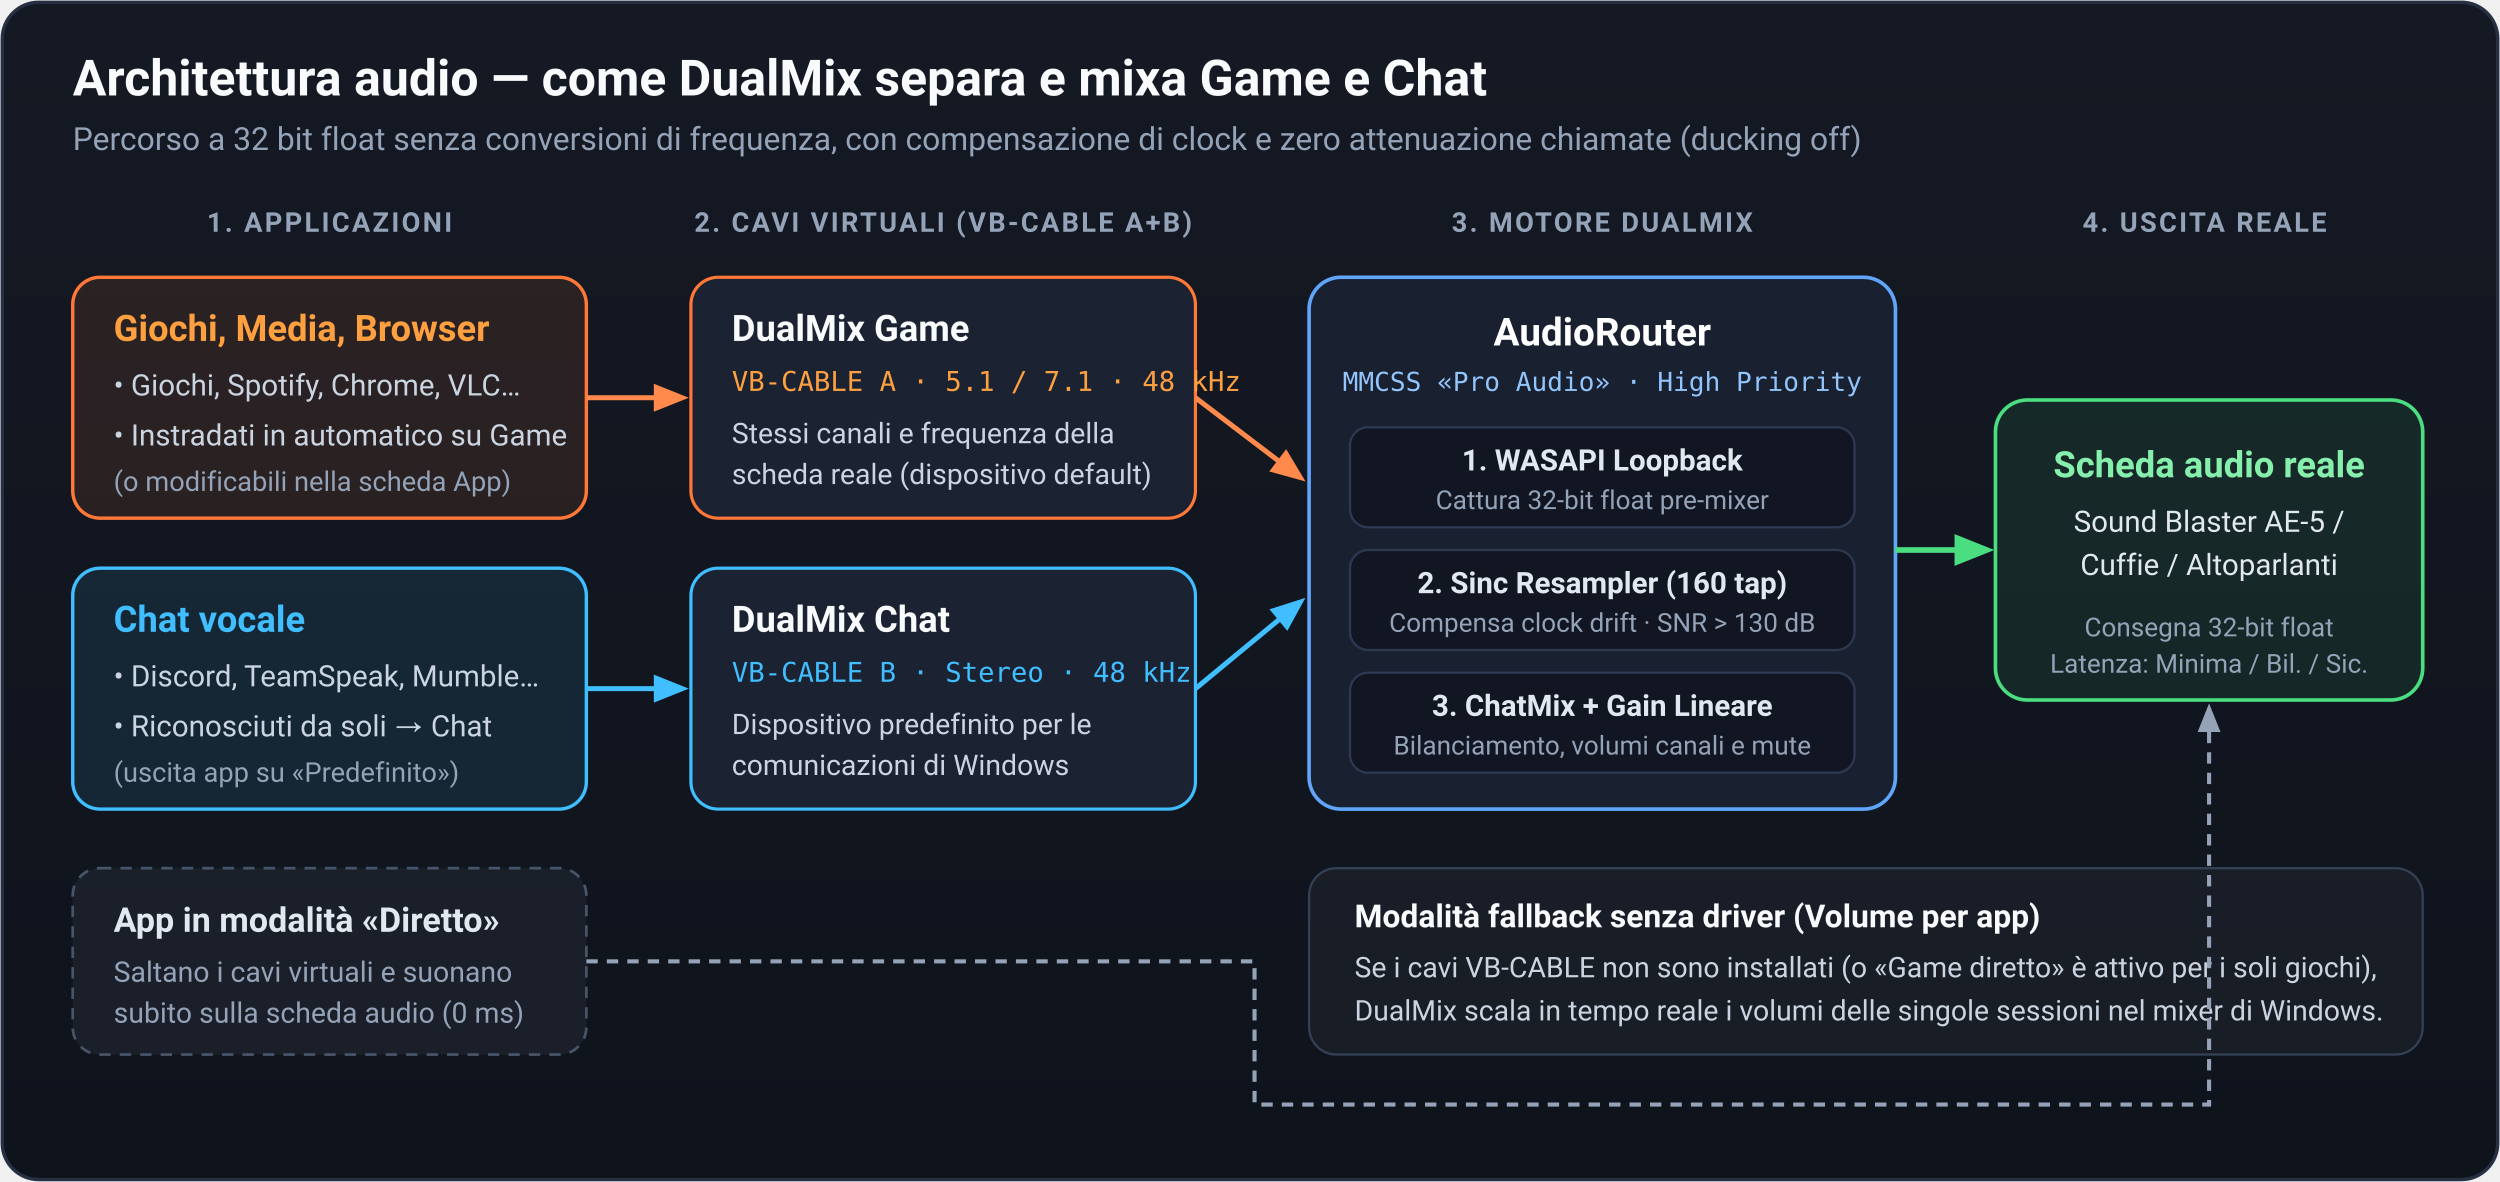
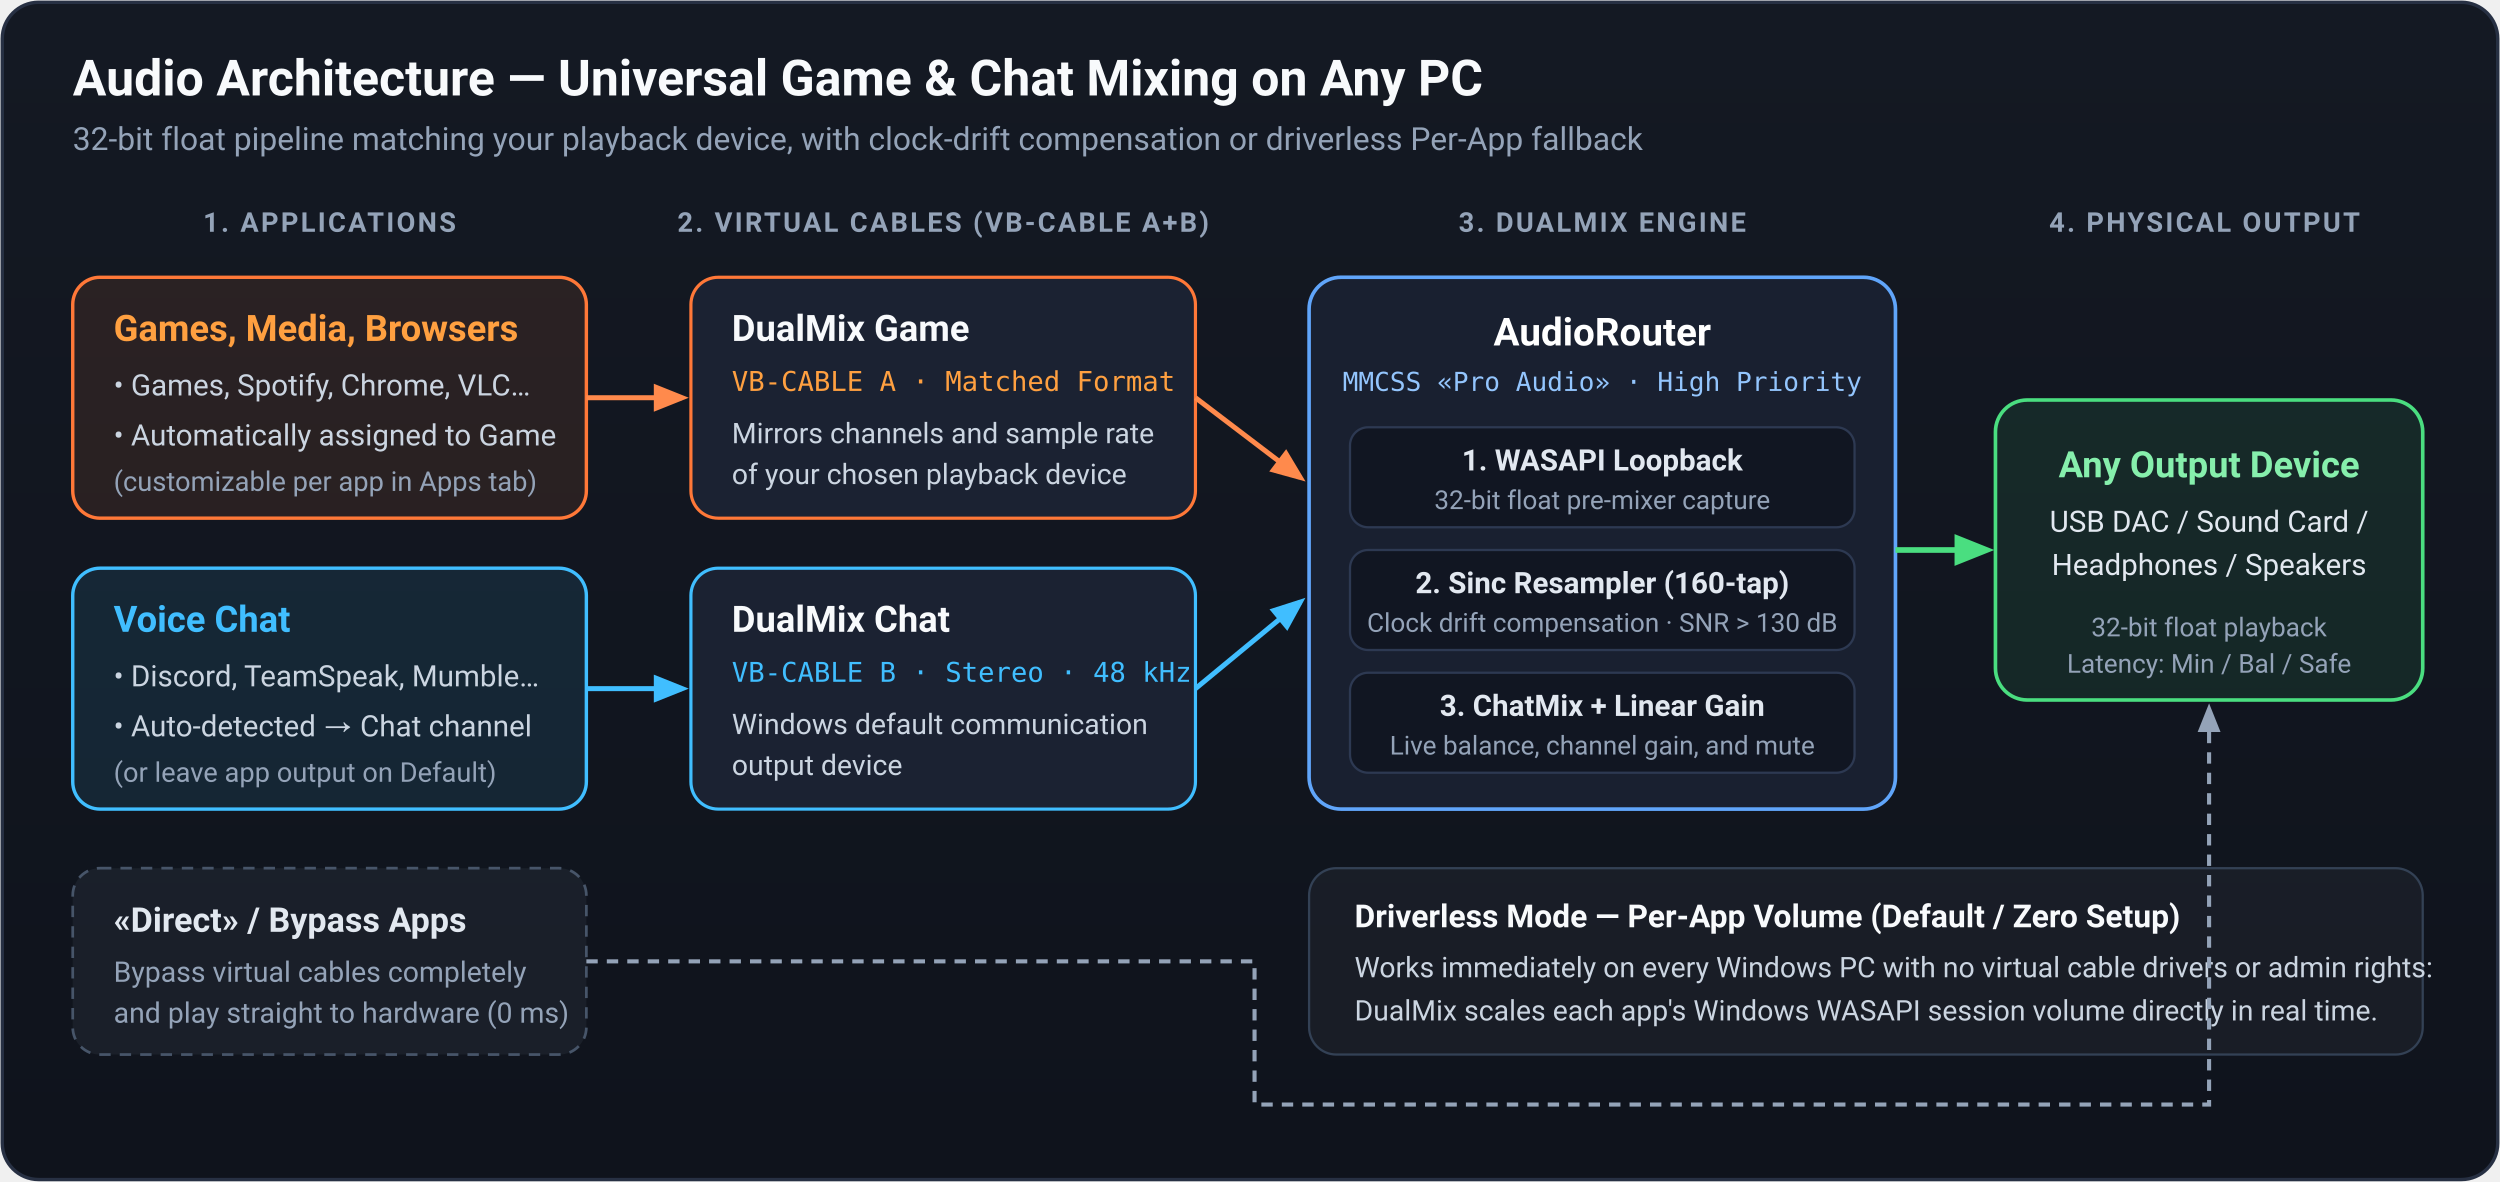
<svg xmlns="http://www.w3.org/2000/svg" viewBox="0 0 1100 520" width="1100" height="520" role="img">
  <defs>
    <linearGradient id="panelBg" x1="0" y1="0" x2="0" y2="1">
      <stop offset="0%" stop-color="#141923" />
      <stop offset="100%" stop-color="#0f131c" />
    </linearGradient>
    <marker id="arrowOrange" viewBox="0 0 10 10" refX="8" refY="5" markerWidth="7" markerHeight="7" orient="auto-start-reverse">
      <path d="M 0 1 L 10 5 L 0 9 z" fill="#ff8a4c" />
    </marker>
    <marker id="arrowBlue" viewBox="0 0 10 10" refX="8" refY="5" markerWidth="7" markerHeight="7" orient="auto-start-reverse">
      <path d="M 0 1 L 10 5 L 0 9 z" fill="#40beff" />
    </marker>
    <marker id="arrowGray" viewBox="0 0 10 10" refX="8" refY="5" markerWidth="7" markerHeight="7" orient="auto-start-reverse">
      <path d="M 0 1 L 10 5 L 0 9 z" fill="#94a3b8" />
    </marker>
    <marker id="arrowGreen" viewBox="0 0 10 10" refX="8" refY="5" markerWidth="7" markerHeight="7" orient="auto-start-reverse">
      <path d="M 0 1 L 10 5 L 0 9 z" fill="#4ade80" />
    </marker>
  </defs>
  <rect x="1" y="1" width="1098" height="518" rx="16" fill="url(#panelBg)" stroke="#273043" stroke-width="1.5" />
-   <text x="32" y="42" fill="#f8fafc" font-family="Segoe UI, -apple-system, BlinkMacSystemFont, Roboto, Helvetica, Arial, sans-serif" font-size="22" font-weight="700">Architettura audio — come DualMix separa e mixa Game e Chat</text>
-   <text x="32" y="66" fill="#94a3b8" font-family="Segoe UI, -apple-system, BlinkMacSystemFont, Roboto, Helvetica, Arial, sans-serif" font-size="14">Percorso a 32 bit float senza conversioni di frequenza, con compensazione di clock e zero attenuazione chiamate (ducking off)</text>
-   <text x="145" y="102" fill="#94a3b8" font-family="Segoe UI, -apple-system, BlinkMacSystemFont, Roboto, Helvetica, Arial, sans-serif" font-size="12" font-weight="700" text-anchor="middle" letter-spacing="1">1. APPLICAZIONI</text>
-   <text x="415" y="102" fill="#94a3b8" font-family="Segoe UI, -apple-system, BlinkMacSystemFont, Roboto, Helvetica, Arial, sans-serif" font-size="12" font-weight="700" text-anchor="middle" letter-spacing="1">2. CAVI VIRTUALI (VB-CABLE A+B)</text>
-   <text x="705" y="102" fill="#94a3b8" font-family="Segoe UI, -apple-system, BlinkMacSystemFont, Roboto, Helvetica, Arial, sans-serif" font-size="12" font-weight="700" text-anchor="middle" letter-spacing="1">3. MOTORE DUALMIX</text>
-   <text x="970" y="102" fill="#94a3b8" font-family="Segoe UI, -apple-system, BlinkMacSystemFont, Roboto, Helvetica, Arial, sans-serif" font-size="12" font-weight="700" text-anchor="middle" letter-spacing="1">4. USCITA REALE</text>
+   <text x="32" y="42" fill="#f8fafc" font-family="Segoe UI, -apple-system, BlinkMacSystemFont, Roboto, Helvetica, Arial, sans-serif" font-size="22" font-weight="700">Audio Architecture — Universal Game &amp; Chat Mixing on Any PC</text>
+   <text x="32" y="66" fill="#94a3b8" font-family="Segoe UI, -apple-system, BlinkMacSystemFont, Roboto, Helvetica, Arial, sans-serif" font-size="14">32-bit float pipeline matching your playback device, with clock-drift compensation or driverless Per-App fallback</text>
+   <text x="145" y="102" fill="#94a3b8" font-family="Segoe UI, -apple-system, BlinkMacSystemFont, Roboto, Helvetica, Arial, sans-serif" font-size="12" font-weight="700" text-anchor="middle" letter-spacing="1">1. APPLICATIONS</text>
+   <text x="415" y="102" fill="#94a3b8" font-family="Segoe UI, -apple-system, BlinkMacSystemFont, Roboto, Helvetica, Arial, sans-serif" font-size="12" font-weight="700" text-anchor="middle" letter-spacing="1">2. VIRTUAL CABLES (VB-CABLE A+B)</text>
+   <text x="705" y="102" fill="#94a3b8" font-family="Segoe UI, -apple-system, BlinkMacSystemFont, Roboto, Helvetica, Arial, sans-serif" font-size="12" font-weight="700" text-anchor="middle" letter-spacing="1">3. DUALMIX ENGINE</text>
+   <text x="970" y="102" fill="#94a3b8" font-family="Segoe UI, -apple-system, BlinkMacSystemFont, Roboto, Helvetica, Arial, sans-serif" font-size="12" font-weight="700" text-anchor="middle" letter-spacing="1">4. PHYSICAL OUTPUT</text>
  <rect x="32" y="122" width="226" height="106" rx="12" fill="#ff7838" fill-opacity="0.10" stroke="#ff7838" stroke-width="1.5" />
-   <text x="50" y="150" fill="#ffa040" font-family="Segoe UI, -apple-system, BlinkMacSystemFont, Roboto, Helvetica, Arial, sans-serif" font-size="16" font-weight="700">Giochi, Media, Browser</text>
-   <text x="50" y="174" fill="#cbd5e1" font-family="Segoe UI, -apple-system, BlinkMacSystemFont, Roboto, Helvetica, Arial, sans-serif" font-size="13">• Giochi, Spotify, Chrome, VLC…</text>
-   <text x="50" y="196" fill="#cbd5e1" font-family="Segoe UI, -apple-system, BlinkMacSystemFont, Roboto, Helvetica, Arial, sans-serif" font-size="13">• Instradati in automatico su Game</text>
-   <text x="50" y="216" fill="#94a3b8" font-family="Segoe UI, -apple-system, BlinkMacSystemFont, Roboto, Helvetica, Arial, sans-serif" font-size="12">(o modificabili nella scheda App)</text>
+   <text x="50" y="150" fill="#ffa040" font-family="Segoe UI, -apple-system, BlinkMacSystemFont, Roboto, Helvetica, Arial, sans-serif" font-size="16" font-weight="700">Games, Media, Browsers</text>
+   <text x="50" y="174" fill="#cbd5e1" font-family="Segoe UI, -apple-system, BlinkMacSystemFont, Roboto, Helvetica, Arial, sans-serif" font-size="13">• Games, Spotify, Chrome, VLC…</text>
+   <text x="50" y="196" fill="#cbd5e1" font-family="Segoe UI, -apple-system, BlinkMacSystemFont, Roboto, Helvetica, Arial, sans-serif" font-size="13">• Automatically assigned to Game</text>
+   <text x="50" y="216" fill="#94a3b8" font-family="Segoe UI, -apple-system, BlinkMacSystemFont, Roboto, Helvetica, Arial, sans-serif" font-size="12">(customizable per app in Apps tab)</text>
  <rect x="32" y="250" width="226" height="106" rx="12" fill="#40beff" fill-opacity="0.10" stroke="#40beff" stroke-width="1.5" />
-   <text x="50" y="278" fill="#40beff" font-family="Segoe UI, -apple-system, BlinkMacSystemFont, Roboto, Helvetica, Arial, sans-serif" font-size="16" font-weight="700">Chat vocale</text>
+   <text x="50" y="278" fill="#40beff" font-family="Segoe UI, -apple-system, BlinkMacSystemFont, Roboto, Helvetica, Arial, sans-serif" font-size="16" font-weight="700">Voice Chat</text>
  <text x="50" y="302" fill="#cbd5e1" font-family="Segoe UI, -apple-system, BlinkMacSystemFont, Roboto, Helvetica, Arial, sans-serif" font-size="13">• Discord, TeamSpeak, Mumble…</text>
-   <text x="50" y="324" fill="#cbd5e1" font-family="Segoe UI, -apple-system, BlinkMacSystemFont, Roboto, Helvetica, Arial, sans-serif" font-size="13">• Riconosciuti da soli → Chat</text>
-   <text x="50" y="344" fill="#94a3b8" font-family="Segoe UI, -apple-system, BlinkMacSystemFont, Roboto, Helvetica, Arial, sans-serif" font-size="12">(uscita app su «Predefinito»)</text>
+   <text x="50" y="324" fill="#cbd5e1" font-family="Segoe UI, -apple-system, BlinkMacSystemFont, Roboto, Helvetica, Arial, sans-serif" font-size="13">• Auto-detected → Chat channel</text>
+   <text x="50" y="344" fill="#94a3b8" font-family="Segoe UI, -apple-system, BlinkMacSystemFont, Roboto, Helvetica, Arial, sans-serif" font-size="12">(or leave app output on Default)</text>
  <rect x="32" y="382" width="226" height="82" rx="12" fill="#94a3b8" fill-opacity="0.08" stroke="#475569" stroke-width="1.2" stroke-dasharray="5,4" />
-   <text x="50" y="410" fill="#e2e8f0" font-family="Segoe UI, -apple-system, BlinkMacSystemFont, Roboto, Helvetica, Arial, sans-serif" font-size="15" font-weight="600">App in modalità «Diretto»</text>
-   <text x="50" y="432" fill="#94a3b8" font-family="Segoe UI, -apple-system, BlinkMacSystemFont, Roboto, Helvetica, Arial, sans-serif" font-size="12.5">Saltano i cavi virtuali e suonano</text>
-   <text x="50" y="450" fill="#94a3b8" font-family="Segoe UI, -apple-system, BlinkMacSystemFont, Roboto, Helvetica, Arial, sans-serif" font-size="12.5">subito sulla scheda audio (0 ms)</text>
+   <text x="50" y="410" fill="#e2e8f0" font-family="Segoe UI, -apple-system, BlinkMacSystemFont, Roboto, Helvetica, Arial, sans-serif" font-size="15" font-weight="600">«Direct» / Bypass Apps</text>
+   <text x="50" y="432" fill="#94a3b8" font-family="Segoe UI, -apple-system, BlinkMacSystemFont, Roboto, Helvetica, Arial, sans-serif" font-size="12.5">Bypass virtual cables completely</text>
+   <text x="50" y="450" fill="#94a3b8" font-family="Segoe UI, -apple-system, BlinkMacSystemFont, Roboto, Helvetica, Arial, sans-serif" font-size="12.5">and play straight to hardware (0 ms)</text>
  <rect x="304" y="122" width="222" height="106" rx="12" fill="#1b2232" stroke="#ff7838" stroke-width="1.4" />
  <text x="322" y="150" fill="#f8fafc" font-family="Segoe UI, -apple-system, BlinkMacSystemFont, Roboto, Helvetica, Arial, sans-serif" font-size="16" font-weight="700">DualMix Game</text>
-   <text x="322" y="172" fill="#ffa040" font-family="Cascadia Mono, Consolas, ui-monospace, SFMono-Regular, Menlo, monospace" font-size="12">VB-CABLE A · 5.1 / 7.1 · 48 kHz</text>
-   <text x="322" y="195" fill="#cbd5e1" font-family="Segoe UI, -apple-system, BlinkMacSystemFont, Roboto, Helvetica, Arial, sans-serif" font-size="12.5">Stessi canali e frequenza della</text>
-   <text x="322" y="213" fill="#cbd5e1" font-family="Segoe UI, -apple-system, BlinkMacSystemFont, Roboto, Helvetica, Arial, sans-serif" font-size="12.5">scheda reale (dispositivo default)</text>
+   <text x="322" y="172" fill="#ffa040" font-family="Cascadia Mono, Consolas, ui-monospace, SFMono-Regular, Menlo, monospace" font-size="12">VB-CABLE A · Matched Format</text>
+   <text x="322" y="195" fill="#cbd5e1" font-family="Segoe UI, -apple-system, BlinkMacSystemFont, Roboto, Helvetica, Arial, sans-serif" font-size="12.5">Mirrors channels and sample rate</text>
+   <text x="322" y="213" fill="#cbd5e1" font-family="Segoe UI, -apple-system, BlinkMacSystemFont, Roboto, Helvetica, Arial, sans-serif" font-size="12.5">of your chosen playback device</text>
  <rect x="304" y="250" width="222" height="106" rx="12" fill="#1b2232" stroke="#40beff" stroke-width="1.4" />
  <text x="322" y="278" fill="#f8fafc" font-family="Segoe UI, -apple-system, BlinkMacSystemFont, Roboto, Helvetica, Arial, sans-serif" font-size="16" font-weight="700">DualMix Chat</text>
  <text x="322" y="300" fill="#40beff" font-family="Cascadia Mono, Consolas, ui-monospace, SFMono-Regular, Menlo, monospace" font-size="12">VB-CABLE B · Stereo · 48 kHz</text>
-   <text x="322" y="323" fill="#cbd5e1" font-family="Segoe UI, -apple-system, BlinkMacSystemFont, Roboto, Helvetica, Arial, sans-serif" font-size="12.5">Dispositivo predefinito per le</text>
-   <text x="322" y="341" fill="#cbd5e1" font-family="Segoe UI, -apple-system, BlinkMacSystemFont, Roboto, Helvetica, Arial, sans-serif" font-size="12.5">comunicazioni di Windows</text>
+   <text x="322" y="323" fill="#cbd5e1" font-family="Segoe UI, -apple-system, BlinkMacSystemFont, Roboto, Helvetica, Arial, sans-serif" font-size="12.5">Windows default communication</text>
+   <text x="322" y="341" fill="#cbd5e1" font-family="Segoe UI, -apple-system, BlinkMacSystemFont, Roboto, Helvetica, Arial, sans-serif" font-size="12.5">output device</text>
  <rect x="576" y="122" width="258" height="234" rx="14" fill="#192030" stroke="#60a5fa" stroke-width="1.6" />
  <text x="705" y="152" fill="#ffffff" font-family="Segoe UI, -apple-system, BlinkMacSystemFont, Roboto, Helvetica, Arial, sans-serif" font-size="17" font-weight="700" text-anchor="middle">AudioRouter</text>
  <text x="705" y="172" fill="#93c5fd" font-family="Cascadia Mono, Consolas, ui-monospace, SFMono-Regular, Menlo, monospace" font-size="11.5" text-anchor="middle">MMCSS «Pro Audio» · High Priority</text>
  <rect x="594" y="188" width="222" height="44" rx="8" fill="#111622" stroke="#2d3952" stroke-width="1" />
  <text x="705" y="207" fill="#e2e8f0" font-family="Segoe UI, -apple-system, BlinkMacSystemFont, Roboto, Helvetica, Arial, sans-serif" font-size="13" font-weight="600" text-anchor="middle">1. WASAPI Loopback</text>
-   <text x="705" y="224" fill="#94a3b8" font-family="Segoe UI, -apple-system, BlinkMacSystemFont, Roboto, Helvetica, Arial, sans-serif" font-size="11.5" text-anchor="middle">Cattura 32-bit float pre-mixer</text>
+   <text x="705" y="224" fill="#94a3b8" font-family="Segoe UI, -apple-system, BlinkMacSystemFont, Roboto, Helvetica, Arial, sans-serif" font-size="11.5" text-anchor="middle">32-bit float pre-mixer capture</text>
  <rect x="594" y="242" width="222" height="44" rx="8" fill="#111622" stroke="#2d3952" stroke-width="1" />
-   <text x="705" y="261" fill="#e2e8f0" font-family="Segoe UI, -apple-system, BlinkMacSystemFont, Roboto, Helvetica, Arial, sans-serif" font-size="13" font-weight="600" text-anchor="middle">2. Sinc Resampler (160 tap)</text>
-   <text x="705" y="278" fill="#94a3b8" font-family="Segoe UI, -apple-system, BlinkMacSystemFont, Roboto, Helvetica, Arial, sans-serif" font-size="11.5" text-anchor="middle">Compensa clock drift · SNR &gt; 130 dB</text>
+   <text x="705" y="261" fill="#e2e8f0" font-family="Segoe UI, -apple-system, BlinkMacSystemFont, Roboto, Helvetica, Arial, sans-serif" font-size="13" font-weight="600" text-anchor="middle">2. Sinc Resampler (160-tap)</text>
+   <text x="705" y="278" fill="#94a3b8" font-family="Segoe UI, -apple-system, BlinkMacSystemFont, Roboto, Helvetica, Arial, sans-serif" font-size="11.5" text-anchor="middle">Clock drift compensation · SNR &gt; 130 dB</text>
  <rect x="594" y="296" width="222" height="44" rx="8" fill="#111622" stroke="#2d3952" stroke-width="1" />
-   <text x="705" y="315" fill="#e2e8f0" font-family="Segoe UI, -apple-system, BlinkMacSystemFont, Roboto, Helvetica, Arial, sans-serif" font-size="13" font-weight="600" text-anchor="middle">3. ChatMix + Gain Lineare</text>
-   <text x="705" y="332" fill="#94a3b8" font-family="Segoe UI, -apple-system, BlinkMacSystemFont, Roboto, Helvetica, Arial, sans-serif" font-size="11.5" text-anchor="middle">Bilanciamento, volumi canali e mute</text>
+   <text x="705" y="315" fill="#e2e8f0" font-family="Segoe UI, -apple-system, BlinkMacSystemFont, Roboto, Helvetica, Arial, sans-serif" font-size="13" font-weight="600" text-anchor="middle">3. ChatMix + Linear Gain</text>
+   <text x="705" y="332" fill="#94a3b8" font-family="Segoe UI, -apple-system, BlinkMacSystemFont, Roboto, Helvetica, Arial, sans-serif" font-size="11.5" text-anchor="middle">Live balance, channel gain, and mute</text>
  <rect x="878" y="176" width="188" height="132" rx="14" fill="#4ade80" fill-opacity="0.09" stroke="#4ade80" stroke-width="1.6" />
-   <text x="972" y="210" fill="#86efac" font-family="Segoe UI, -apple-system, BlinkMacSystemFont, Roboto, Helvetica, Arial, sans-serif" font-size="16" font-weight="700" text-anchor="middle">Scheda audio reale</text>
-   <text x="972" y="234" fill="#e2e8f0" font-family="Segoe UI, -apple-system, BlinkMacSystemFont, Roboto, Helvetica, Arial, sans-serif" font-size="13" text-anchor="middle">Sound Blaster AE-5 /</text>
-   <text x="972" y="253" fill="#e2e8f0" font-family="Segoe UI, -apple-system, BlinkMacSystemFont, Roboto, Helvetica, Arial, sans-serif" font-size="13" text-anchor="middle">Cuffie / Altoparlanti</text>
-   <text x="972" y="280" fill="#94a3b8" font-family="Segoe UI, -apple-system, BlinkMacSystemFont, Roboto, Helvetica, Arial, sans-serif" font-size="11.5" text-anchor="middle">Consegna 32-bit float</text>
-   <text x="972" y="296" fill="#94a3b8" font-family="Segoe UI, -apple-system, BlinkMacSystemFont, Roboto, Helvetica, Arial, sans-serif" font-size="11.5" text-anchor="middle">Latenza: Minima / Bil. / Sic.</text>
+   <text x="972" y="210" fill="#86efac" font-family="Segoe UI, -apple-system, BlinkMacSystemFont, Roboto, Helvetica, Arial, sans-serif" font-size="16" font-weight="700" text-anchor="middle">Any Output Device</text>
+   <text x="972" y="234" fill="#e2e8f0" font-family="Segoe UI, -apple-system, BlinkMacSystemFont, Roboto, Helvetica, Arial, sans-serif" font-size="13" text-anchor="middle">USB DAC / Sound Card /</text>
+   <text x="972" y="253" fill="#e2e8f0" font-family="Segoe UI, -apple-system, BlinkMacSystemFont, Roboto, Helvetica, Arial, sans-serif" font-size="13" text-anchor="middle">Headphones / Speakers</text>
+   <text x="972" y="280" fill="#94a3b8" font-family="Segoe UI, -apple-system, BlinkMacSystemFont, Roboto, Helvetica, Arial, sans-serif" font-size="11.5" text-anchor="middle">32-bit float playback</text>
+   <text x="972" y="296" fill="#94a3b8" font-family="Segoe UI, -apple-system, BlinkMacSystemFont, Roboto, Helvetica, Arial, sans-serif" font-size="11.5" text-anchor="middle">Latency: Min / Bal / Safe</text>
  <rect x="576" y="382" width="490" height="82" rx="12" fill="#ffffff" fill-opacity="0.04" stroke="#334155" stroke-width="1" />
-   <text x="596" y="408" fill="#f8fafc" font-family="Segoe UI, -apple-system, BlinkMacSystemFont, Roboto, Helvetica, Arial, sans-serif" font-size="14" font-weight="700">Modalità fallback senza driver (Volume per app)</text>
-   <text x="596" y="430" fill="#cbd5e1" font-family="Segoe UI, -apple-system, BlinkMacSystemFont, Roboto, Helvetica, Arial, sans-serif" font-size="12.5">Se i cavi VB-CABLE non sono installati (o «Game diretto» è attivo per i soli giochi),</text>
-   <text x="596" y="449" fill="#cbd5e1" font-family="Segoe UI, -apple-system, BlinkMacSystemFont, Roboto, Helvetica, Arial, sans-serif" font-size="12.5">DualMix scala in tempo reale i volumi delle singole sessioni nel mixer di Windows.</text>
+   <text x="596" y="408" fill="#f8fafc" font-family="Segoe UI, -apple-system, BlinkMacSystemFont, Roboto, Helvetica, Arial, sans-serif" font-size="14" font-weight="700">Driverless Mode — Per-App Volume (Default / Zero Setup)</text>
+   <text x="596" y="430" fill="#cbd5e1" font-family="Segoe UI, -apple-system, BlinkMacSystemFont, Roboto, Helvetica, Arial, sans-serif" font-size="12.5">Works immediately on every Windows PC with no virtual cable drivers or admin rights:</text>
+   <text x="596" y="449" fill="#cbd5e1" font-family="Segoe UI, -apple-system, BlinkMacSystemFont, Roboto, Helvetica, Arial, sans-serif" font-size="12.5">DualMix scales each app's Windows WASAPI session volume directly in real time.</text>
  <line x1="258" y1="175" x2="300" y2="175" stroke="#ff8a4c" stroke-width="2.2" marker-end="url(#arrowOrange)" />
  <line x1="258" y1="303" x2="300" y2="303" stroke="#40beff" stroke-width="2.2" marker-end="url(#arrowBlue)" />
  <line x1="526" y1="175" x2="572" y2="210" stroke="#ff8a4c" stroke-width="2.2" marker-end="url(#arrowOrange)" />
  <line x1="526" y1="303" x2="572" y2="265" stroke="#40beff" stroke-width="2.2" marker-end="url(#arrowBlue)" />
  <line x1="834" y1="242" x2="874" y2="242" stroke="#4ade80" stroke-width="2.5" marker-end="url(#arrowGreen)" />
  <path d="M 258 423 L 552 423 L 552 486 L 972 486 L 972 312" fill="none" stroke="#94a3b8" stroke-width="1.8" stroke-dasharray="5,4" marker-end="url(#arrowGray)" />
</svg>
